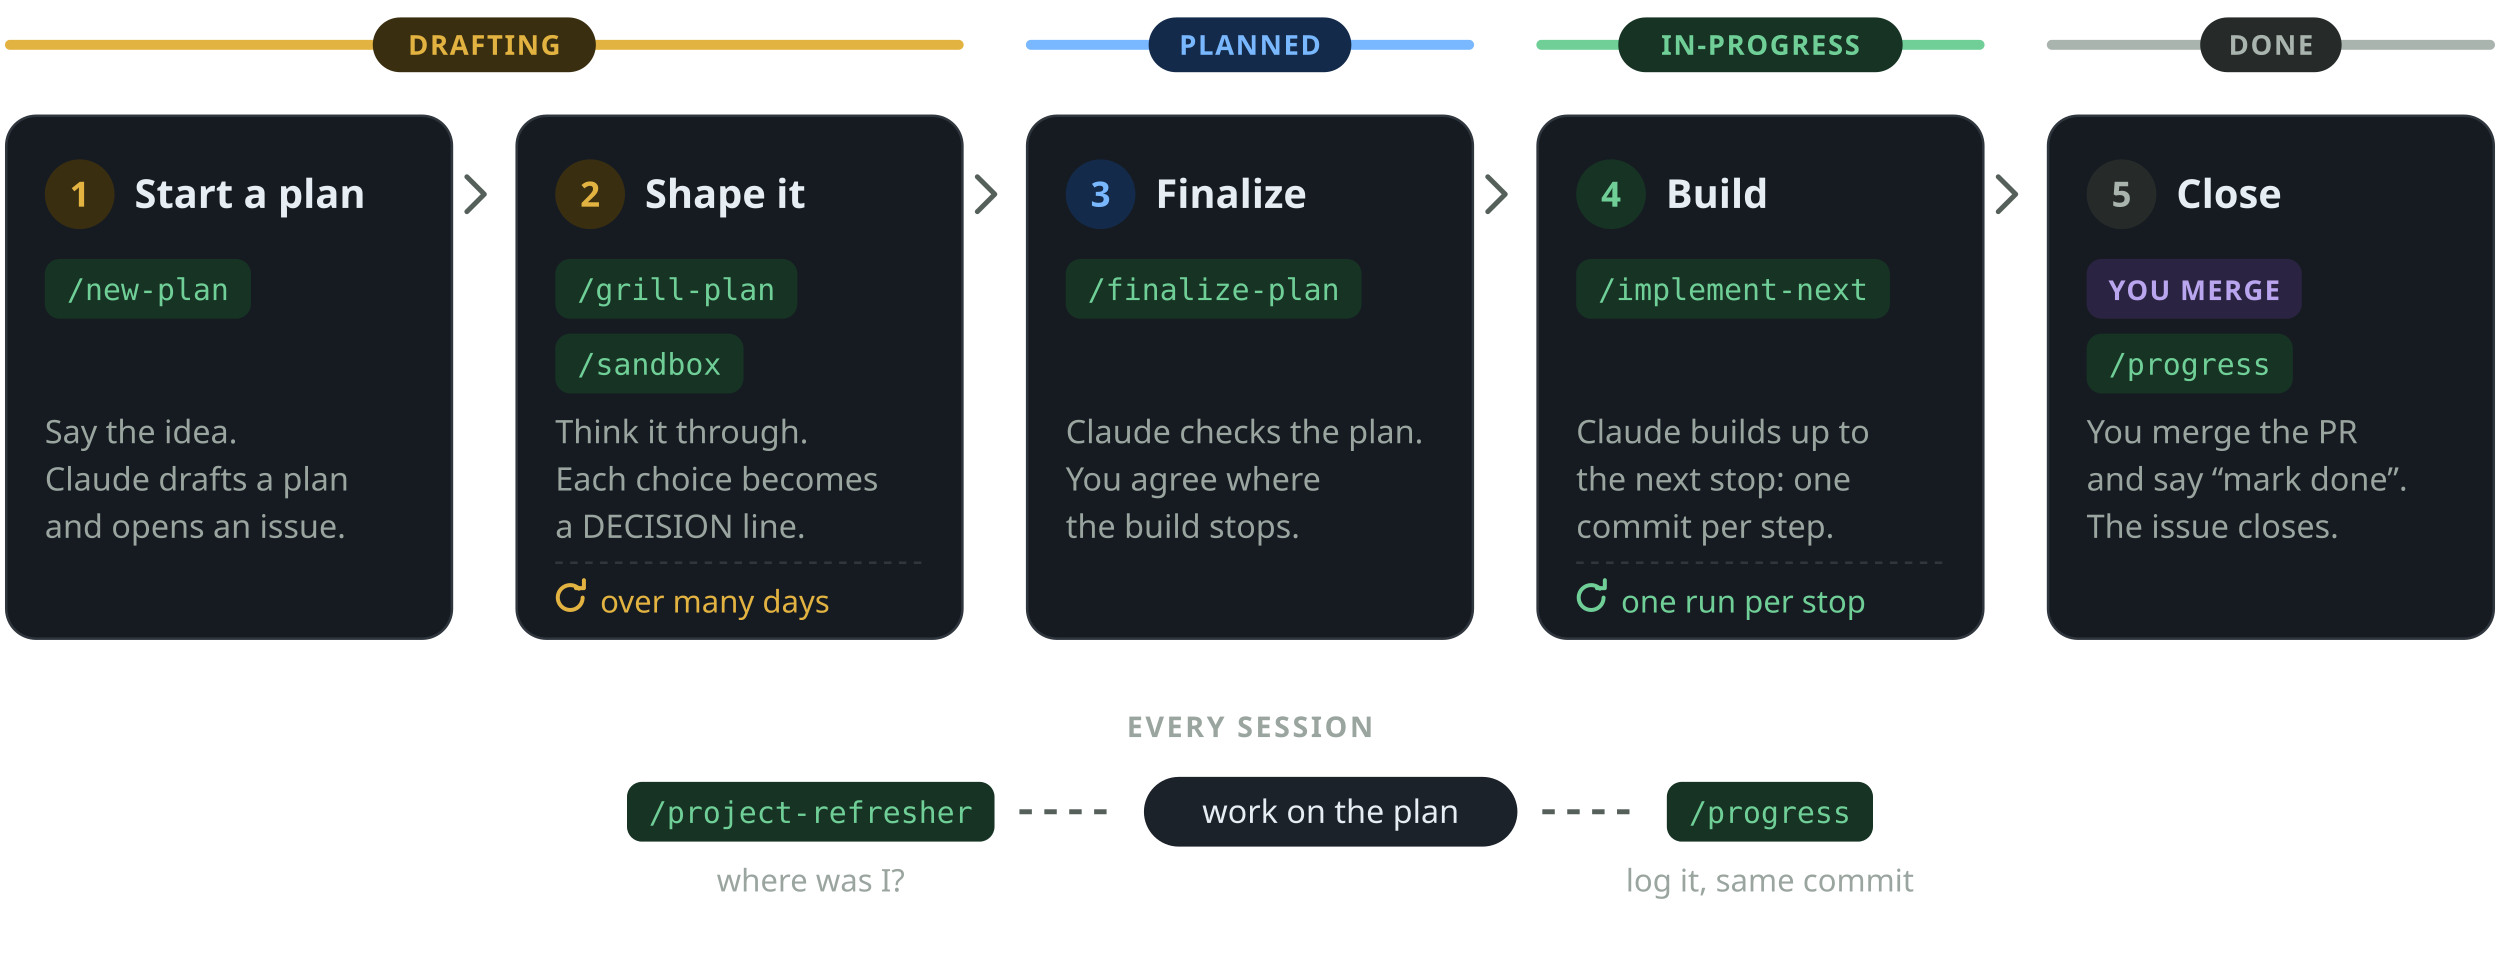
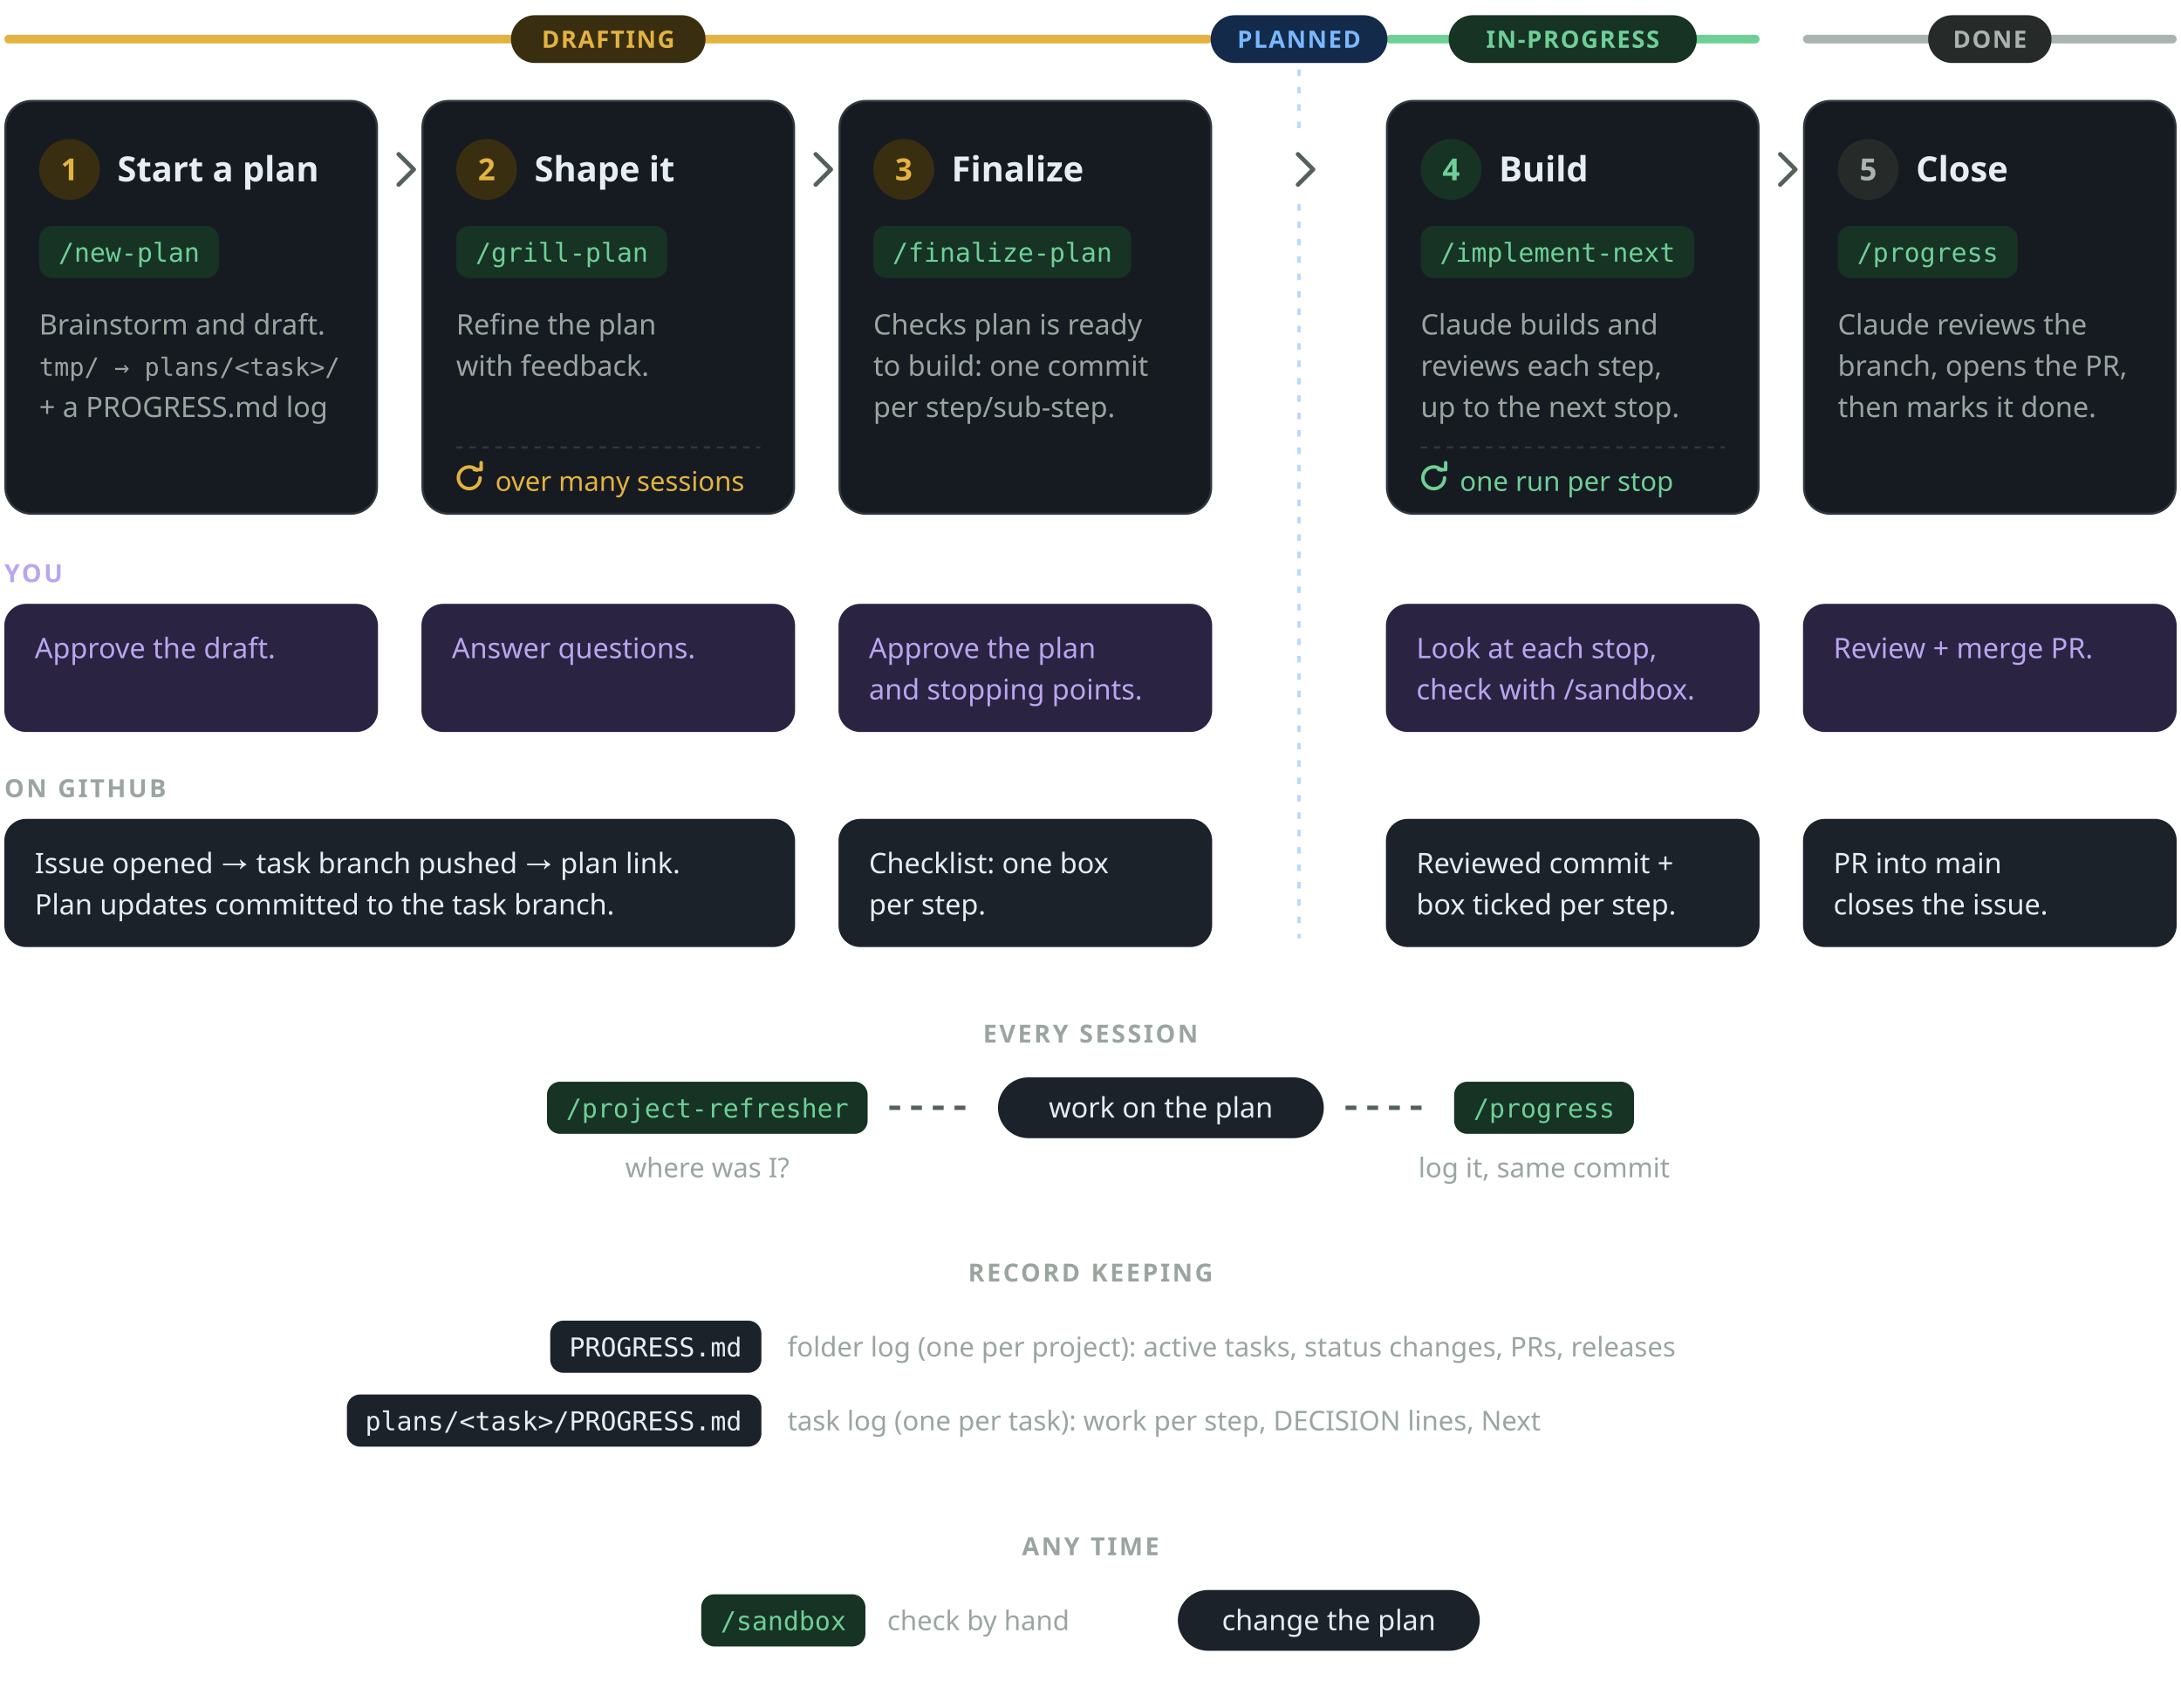
- <svg xmlns="http://www.w3.org/2000/svg" viewBox="-2 -2 1004 392" width="1004" height="392" role="img" aria-label="The life of a task: start a plan, shape it, finalize it, build it in runs, close it.">
-   <rect x="0" y="14" width="385" height="4" rx="2" fill="#e3b341" />
-   <rect x="147.7" y="5" width="89.6" height="22" rx="11" fill="#3a2e10" />
-   <text x="192.5" y="20" font-family="-apple-system, BlinkMacSystemFont, 'Segoe UI', 'Noto Sans', Helvetica, Arial, sans-serif" font-size="11" font-weight="600" fill="#e3b341" text-anchor="middle" letter-spacing=".06em">DRAFTING</text>
-   <rect x="410" y="14" width="180" height="4" rx="2" fill="#79b8ff" />
-   <rect x="459.3" y="5" width="81.4" height="22" rx="11" fill="#132a4a" />
-   <text x="500.0" y="20" font-family="-apple-system, BlinkMacSystemFont, 'Segoe UI', 'Noto Sans', Helvetica, Arial, sans-serif" font-size="11" font-weight="600" fill="#79b8ff" text-anchor="middle" letter-spacing=".06em">PLANNED</text>
-   <rect x="615" y="14" width="180" height="4" rx="2" fill="#6fcf97" />
-   <rect x="647.9" y="5" width="114.2" height="22" rx="11" fill="#163324" />
-   <text x="705.0" y="20" font-family="-apple-system, BlinkMacSystemFont, 'Segoe UI', 'Noto Sans', Helvetica, Arial, sans-serif" font-size="11" font-weight="600" fill="#6fcf97" text-anchor="middle" letter-spacing=".06em">IN-PROGRESS</text>
-   <rect x="820" y="14" width="180" height="4" rx="2" fill="#aab4af" />
-   <rect x="881.6" y="5" width="56.8" height="22" rx="11" fill="#262b29" />
-   <text x="910.0" y="20" font-family="-apple-system, BlinkMacSystemFont, 'Segoe UI', 'Noto Sans', Helvetica, Arial, sans-serif" font-size="11" font-weight="600" fill="#aab4af" text-anchor="middle" letter-spacing=".06em">DONE</text>
-   <rect x="0.5" y="44.5" width="179" height="210" rx="12" fill="#161b22" stroke="#30363d" />
+ <svg xmlns="http://www.w3.org/2000/svg" viewBox="-2 -2 1004 786" width="1004" height="786" role="img" aria-label="The life of a task: start a plan, shape it, finalize it, build it in runs, close it; what you do and what you follow on GitHub at each stage.">
+   <rect x="0" y="14" width="556" height="4" rx="2" fill="#e3b341" />
+   <rect x="556" y="14" width="80" height="4" rx="2" fill="#79b8ff" />
+   <rect x="636" y="14" width="172" height="4" rx="2" fill="#6fcf97" />
+   <rect x="828" y="14" width="172" height="4" rx="2" fill="#aab4af" />
+   <rect x="233.2" y="5" width="89.6" height="22" rx="11" fill="#3a2e10" />
+   <text x="278.0" y="20" font-family="-apple-system, BlinkMacSystemFont, 'Segoe UI', 'Noto Sans', Helvetica, Arial, sans-serif" font-size="11" font-weight="600" fill="#e3b341" text-anchor="middle" letter-spacing=".06em">DRAFTING</text>
+   <rect x="555.3" y="5" width="81.4" height="22" rx="11" fill="#132a4a" />
+   <text x="596.0" y="20" font-family="-apple-system, BlinkMacSystemFont, 'Segoe UI', 'Noto Sans', Helvetica, Arial, sans-serif" font-size="11" font-weight="600" fill="#79b8ff" text-anchor="middle" letter-spacing=".06em">PLANNED</text>
+   <rect x="664.9" y="5" width="114.2" height="22" rx="11" fill="#163324" />
+   <text x="722.0" y="20" font-family="-apple-system, BlinkMacSystemFont, 'Segoe UI', 'Noto Sans', Helvetica, Arial, sans-serif" font-size="11" font-weight="600" fill="#6fcf97" text-anchor="middle" letter-spacing=".06em">IN-PROGRESS</text>
+   <rect x="885.6" y="5" width="56.8" height="22" rx="11" fill="#262b29" />
+   <text x="914.0" y="20" font-family="-apple-system, BlinkMacSystemFont, 'Segoe UI', 'Noto Sans', Helvetica, Arial, sans-serif" font-size="11" font-weight="600" fill="#aab4af" text-anchor="middle" letter-spacing=".06em">DONE</text>
+   <rect x="0.5" y="44.5" width="171" height="190" rx="12" fill="#161b22" stroke="#30363d" />
  <circle cx="30" cy="76" r="14" fill="#3a2e10" />
  <text x="30" y="81" font-family="-apple-system, BlinkMacSystemFont, 'Segoe UI', 'Noto Sans', Helvetica, Arial, sans-serif" font-size="14" font-weight="600" fill="#e3b341" text-anchor="middle">1</text>
  <text x="52" y="81.5" font-family="-apple-system, BlinkMacSystemFont, 'Segoe UI', 'Noto Sans', Helvetica, Arial, sans-serif" font-size="16" font-weight="600" fill="#e6edf3" text-anchor="start">Start a plan</text>
  <rect x="16" y="102" width="82.8" height="24" rx="6" fill="#163324" />
  <text x="57.4" y="118.5" font-family="ui-monospace, SFMono-Regular, Menlo, Consolas, monospace" font-size="12" font-weight="500" fill="#6fcf97" text-anchor="middle">/new-plan</text>
-   <text x="16" y="176" font-family="-apple-system, BlinkMacSystemFont, 'Segoe UI', 'Noto Sans', Helvetica, Arial, sans-serif" font-size="13" font-weight="400" fill="#9aa59f" text-anchor="start">Say the idea.</text>
-   <text x="16" y="195" font-family="-apple-system, BlinkMacSystemFont, 'Segoe UI', 'Noto Sans', Helvetica, Arial, sans-serif" font-size="13" font-weight="400" fill="#9aa59f" text-anchor="start">Claude drafts a plan</text>
-   <text x="16" y="214" font-family="-apple-system, BlinkMacSystemFont, 'Segoe UI', 'Noto Sans', Helvetica, Arial, sans-serif" font-size="13" font-weight="400" fill="#9aa59f" text-anchor="start">and opens an issue.</text>
-   <rect x="205.5" y="44.5" width="179" height="210" rx="12" fill="#161b22" stroke="#30363d" />
-   <circle cx="235" cy="76" r="14" fill="#3a2e10" />
-   <text x="235" y="81" font-family="-apple-system, BlinkMacSystemFont, 'Segoe UI', 'Noto Sans', Helvetica, Arial, sans-serif" font-size="14" font-weight="600" fill="#e3b341" text-anchor="middle">2</text>
-   <text x="257" y="81.5" font-family="-apple-system, BlinkMacSystemFont, 'Segoe UI', 'Noto Sans', Helvetica, Arial, sans-serif" font-size="16" font-weight="600" fill="#e6edf3" text-anchor="start">Shape it</text>
-   <rect x="221" y="102" width="97.2" height="24" rx="6" fill="#163324" />
-   <text x="269.6" y="118.5" font-family="ui-monospace, SFMono-Regular, Menlo, Consolas, monospace" font-size="12" font-weight="500" fill="#6fcf97" text-anchor="middle">/grill-plan</text>
-   <rect x="221" y="132" width="75.6" height="24" rx="6" fill="#163324" />
-   <text x="258.8" y="148.5" font-family="ui-monospace, SFMono-Regular, Menlo, Consolas, monospace" font-size="12" font-weight="500" fill="#6fcf97" text-anchor="middle">/sandbox</text>
-   <text x="221" y="176" font-family="-apple-system, BlinkMacSystemFont, 'Segoe UI', 'Noto Sans', Helvetica, Arial, sans-serif" font-size="13" font-weight="400" fill="#9aa59f" text-anchor="start">Think it through.</text>
-   <text x="221" y="195" font-family="-apple-system, BlinkMacSystemFont, 'Segoe UI', 'Noto Sans', Helvetica, Arial, sans-serif" font-size="13" font-weight="400" fill="#9aa59f" text-anchor="start">Each choice becomes</text>
-   <text x="221" y="214" font-family="-apple-system, BlinkMacSystemFont, 'Segoe UI', 'Noto Sans', Helvetica, Arial, sans-serif" font-size="13" font-weight="400" fill="#9aa59f" text-anchor="start">a DECISION line.</text>
-   <line x1="221" y1="224" x2="369" y2="224" stroke="#30363d" stroke-dasharray="3 3" />
-   <path d="M232 238 a5 5 0 1 1 -1.5 -3.6" fill="none" stroke="#e3b341" stroke-width="1.6" stroke-linecap="round" />
-   <path d="M232.5 231 v3.2 h-3.2" fill="none" stroke="#e3b341" stroke-width="1.6" stroke-linecap="round" stroke-linejoin="round" />
-   <text x="239" y="244" font-family="-apple-system, BlinkMacSystemFont, 'Segoe UI', 'Noto Sans', Helvetica, Arial, sans-serif" font-size="12.5" font-weight="500" fill="#e3b341" text-anchor="start">over many days</text>
-   <path d="M185.5 69 l7 7 l-7 7" fill="none" stroke="#56605b" stroke-width="2" stroke-linecap="round" stroke-linejoin="round" />
-   <rect x="410.5" y="44.5" width="179" height="210" rx="12" fill="#161b22" stroke="#30363d" />
-   <circle cx="440" cy="76" r="14" fill="#132a4a" />
-   <text x="440" y="81" font-family="-apple-system, BlinkMacSystemFont, 'Segoe UI', 'Noto Sans', Helvetica, Arial, sans-serif" font-size="14" font-weight="600" fill="#79b8ff" text-anchor="middle">3</text>
-   <text x="462" y="81.5" font-family="-apple-system, BlinkMacSystemFont, 'Segoe UI', 'Noto Sans', Helvetica, Arial, sans-serif" font-size="16" font-weight="600" fill="#e6edf3" text-anchor="start">Finalize</text>
-   <rect x="426" y="102" width="118.8" height="24" rx="6" fill="#163324" />
-   <text x="485.4" y="118.5" font-family="ui-monospace, SFMono-Regular, Menlo, Consolas, monospace" font-size="12" font-weight="500" fill="#6fcf97" text-anchor="middle">/finalize-plan</text>
-   <text x="426" y="176" font-family="-apple-system, BlinkMacSystemFont, 'Segoe UI', 'Noto Sans', Helvetica, Arial, sans-serif" font-size="13" font-weight="400" fill="#9aa59f" text-anchor="start">Claude checks the plan.</text>
-   <text x="426" y="195" font-family="-apple-system, BlinkMacSystemFont, 'Segoe UI', 'Noto Sans', Helvetica, Arial, sans-serif" font-size="13" font-weight="400" fill="#9aa59f" text-anchor="start">You agree where</text>
-   <text x="426" y="214" font-family="-apple-system, BlinkMacSystemFont, 'Segoe UI', 'Noto Sans', Helvetica, Arial, sans-serif" font-size="13" font-weight="400" fill="#9aa59f" text-anchor="start">the build stops.</text>
-   <path d="M390.5 69 l7 7 l-7 7" fill="none" stroke="#56605b" stroke-width="2" stroke-linecap="round" stroke-linejoin="round" />
-   <rect x="615.5" y="44.5" width="179" height="210" rx="12" fill="#161b22" stroke="#30363d" />
-   <circle cx="645" cy="76" r="14" fill="#163324" />
-   <text x="645" y="81" font-family="-apple-system, BlinkMacSystemFont, 'Segoe UI', 'Noto Sans', Helvetica, Arial, sans-serif" font-size="14" font-weight="600" fill="#6fcf97" text-anchor="middle">4</text>
-   <text x="667" y="81.5" font-family="-apple-system, BlinkMacSystemFont, 'Segoe UI', 'Noto Sans', Helvetica, Arial, sans-serif" font-size="16" font-weight="600" fill="#e6edf3" text-anchor="start">Build</text>
-   <rect x="631" y="102" width="126.0" height="24" rx="6" fill="#163324" />
-   <text x="694.0" y="118.5" font-family="ui-monospace, SFMono-Regular, Menlo, Consolas, monospace" font-size="12" font-weight="500" fill="#6fcf97" text-anchor="middle">/implement-next</text>
-   <text x="631" y="176" font-family="-apple-system, BlinkMacSystemFont, 'Segoe UI', 'Noto Sans', Helvetica, Arial, sans-serif" font-size="13" font-weight="400" fill="#9aa59f" text-anchor="start">Claude builds up to</text>
-   <text x="631" y="195" font-family="-apple-system, BlinkMacSystemFont, 'Segoe UI', 'Noto Sans', Helvetica, Arial, sans-serif" font-size="13" font-weight="400" fill="#9aa59f" text-anchor="start">the next stop: one</text>
-   <text x="631" y="214" font-family="-apple-system, BlinkMacSystemFont, 'Segoe UI', 'Noto Sans', Helvetica, Arial, sans-serif" font-size="13" font-weight="400" fill="#9aa59f" text-anchor="start">commit per step.</text>
-   <line x1="631" y1="224" x2="779" y2="224" stroke="#30363d" stroke-dasharray="3 3" />
-   <path d="M642 238 a5 5 0 1 1 -1.5 -3.6" fill="none" stroke="#6fcf97" stroke-width="1.6" stroke-linecap="round" />
-   <path d="M642.5 231 v3.2 h-3.2" fill="none" stroke="#6fcf97" stroke-width="1.6" stroke-linecap="round" stroke-linejoin="round" />
-   <text x="649" y="244" font-family="-apple-system, BlinkMacSystemFont, 'Segoe UI', 'Noto Sans', Helvetica, Arial, sans-serif" font-size="12.5" font-weight="500" fill="#6fcf97" text-anchor="start">one run per stop</text>
+   <text x="16" y="152" font-family="-apple-system, BlinkMacSystemFont, 'Segoe UI', 'Noto Sans', Helvetica, Arial, sans-serif" font-size="13" font-weight="400" fill="#9aa59f" text-anchor="start">Brainstorm and draft.</text>
+   <text x="16" y="171" font-family="ui-monospace, SFMono-Regular, Menlo, Consolas, monospace" font-size="11.5" font-weight="500" fill="#9aa59f" text-anchor="start">tmp/ → plans/&lt;task&gt;/</text>
+   <text x="16" y="190" font-family="-apple-system, BlinkMacSystemFont, 'Segoe UI', 'Noto Sans', Helvetica, Arial, sans-serif" font-size="13" font-weight="400" fill="#9aa59f" text-anchor="start">+ a PROGRESS.md log</text>
+   <rect x="192.5" y="44.5" width="171" height="190" rx="12" fill="#161b22" stroke="#30363d" />
+   <circle cx="222" cy="76" r="14" fill="#3a2e10" />
+   <text x="222" y="81" font-family="-apple-system, BlinkMacSystemFont, 'Segoe UI', 'Noto Sans', Helvetica, Arial, sans-serif" font-size="14" font-weight="600" fill="#e3b341" text-anchor="middle">2</text>
+   <text x="244" y="81.5" font-family="-apple-system, BlinkMacSystemFont, 'Segoe UI', 'Noto Sans', Helvetica, Arial, sans-serif" font-size="16" font-weight="600" fill="#e6edf3" text-anchor="start">Shape it</text>
+   <rect x="208" y="102" width="97.2" height="24" rx="6" fill="#163324" />
+   <text x="256.6" y="118.5" font-family="ui-monospace, SFMono-Regular, Menlo, Consolas, monospace" font-size="12" font-weight="500" fill="#6fcf97" text-anchor="middle">/grill-plan</text>
+   <text x="208" y="152" font-family="-apple-system, BlinkMacSystemFont, 'Segoe UI', 'Noto Sans', Helvetica, Arial, sans-serif" font-size="13" font-weight="400" fill="#9aa59f" text-anchor="start">Refine the plan</text>
+   <text x="208" y="171" font-family="-apple-system, BlinkMacSystemFont, 'Segoe UI', 'Noto Sans', Helvetica, Arial, sans-serif" font-size="13" font-weight="400" fill="#9aa59f" text-anchor="start">with feedback.</text>
+   <line x1="208" y1="204" x2="348" y2="204" stroke="#30363d" stroke-dasharray="3 3" />
+   <path d="M219 218 a5 5 0 1 1 -1.5 -3.6" fill="none" stroke="#e3b341" stroke-width="1.6" stroke-linecap="round" />
+   <path d="M219.5 211 v3.2 h-3.2" fill="none" stroke="#e3b341" stroke-width="1.6" stroke-linecap="round" stroke-linejoin="round" />
+   <text x="226" y="224" font-family="-apple-system, BlinkMacSystemFont, 'Segoe UI', 'Noto Sans', Helvetica, Arial, sans-serif" font-size="12.5" font-weight="500" fill="#e3b341" text-anchor="start">over many sessions</text>
+   <path d="M181.5 69 l7 7 l-7 7" fill="none" stroke="#56605b" stroke-width="2" stroke-linecap="round" stroke-linejoin="round" />
+   <rect x="384.5" y="44.5" width="171" height="190" rx="12" fill="#161b22" stroke="#30363d" />
+   <circle cx="414" cy="76" r="14" fill="#3a2e10" />
+   <text x="414" y="81" font-family="-apple-system, BlinkMacSystemFont, 'Segoe UI', 'Noto Sans', Helvetica, Arial, sans-serif" font-size="14" font-weight="600" fill="#e3b341" text-anchor="middle">3</text>
+   <text x="436" y="81.5" font-family="-apple-system, BlinkMacSystemFont, 'Segoe UI', 'Noto Sans', Helvetica, Arial, sans-serif" font-size="16" font-weight="600" fill="#e6edf3" text-anchor="start">Finalize</text>
+   <rect x="400" y="102" width="118.8" height="24" rx="6" fill="#163324" />
+   <text x="459.4" y="118.5" font-family="ui-monospace, SFMono-Regular, Menlo, Consolas, monospace" font-size="12" font-weight="500" fill="#6fcf97" text-anchor="middle">/finalize-plan</text>
+   <text x="400" y="152" font-family="-apple-system, BlinkMacSystemFont, 'Segoe UI', 'Noto Sans', Helvetica, Arial, sans-serif" font-size="13" font-weight="400" fill="#9aa59f" text-anchor="start">Checks plan is ready</text>
+   <text x="400" y="171" font-family="-apple-system, BlinkMacSystemFont, 'Segoe UI', 'Noto Sans', Helvetica, Arial, sans-serif" font-size="13" font-weight="400" fill="#9aa59f" text-anchor="start">to build: one commit</text>
+   <text x="400" y="190" font-family="-apple-system, BlinkMacSystemFont, 'Segoe UI', 'Noto Sans', Helvetica, Arial, sans-serif" font-size="13" font-weight="400" fill="#9aa59f" text-anchor="start">per step/sub-step.</text>
+   <path d="M373.5 69 l7 7 l-7 7" fill="none" stroke="#56605b" stroke-width="2" stroke-linecap="round" stroke-linejoin="round" />
+   <rect x="636.5" y="44.5" width="171" height="190" rx="12" fill="#161b22" stroke="#30363d" />
+   <circle cx="666" cy="76" r="14" fill="#163324" />
+   <text x="666" y="81" font-family="-apple-system, BlinkMacSystemFont, 'Segoe UI', 'Noto Sans', Helvetica, Arial, sans-serif" font-size="14" font-weight="600" fill="#6fcf97" text-anchor="middle">4</text>
+   <text x="688" y="81.5" font-family="-apple-system, BlinkMacSystemFont, 'Segoe UI', 'Noto Sans', Helvetica, Arial, sans-serif" font-size="16" font-weight="600" fill="#e6edf3" text-anchor="start">Build</text>
+   <rect x="652" y="102" width="126.0" height="24" rx="6" fill="#163324" />
+   <text x="715.0" y="118.5" font-family="ui-monospace, SFMono-Regular, Menlo, Consolas, monospace" font-size="12" font-weight="500" fill="#6fcf97" text-anchor="middle">/implement-next</text>
+   <text x="652" y="152" font-family="-apple-system, BlinkMacSystemFont, 'Segoe UI', 'Noto Sans', Helvetica, Arial, sans-serif" font-size="13" font-weight="400" fill="#9aa59f" text-anchor="start">Claude builds and</text>
+   <text x="652" y="171" font-family="-apple-system, BlinkMacSystemFont, 'Segoe UI', 'Noto Sans', Helvetica, Arial, sans-serif" font-size="13" font-weight="400" fill="#9aa59f" text-anchor="start">reviews each step,</text>
+   <text x="652" y="190" font-family="-apple-system, BlinkMacSystemFont, 'Segoe UI', 'Noto Sans', Helvetica, Arial, sans-serif" font-size="13" font-weight="400" fill="#9aa59f" text-anchor="start">up to the next stop.</text>
+   <line x1="652" y1="204" x2="792" y2="204" stroke="#30363d" stroke-dasharray="3 3" />
+   <path d="M663 218 a5 5 0 1 1 -1.5 -3.6" fill="none" stroke="#6fcf97" stroke-width="1.6" stroke-linecap="round" />
+   <path d="M663.5 211 v3.2 h-3.2" fill="none" stroke="#6fcf97" stroke-width="1.6" stroke-linecap="round" stroke-linejoin="round" />
+   <text x="670" y="224" font-family="-apple-system, BlinkMacSystemFont, 'Segoe UI', 'Noto Sans', Helvetica, Arial, sans-serif" font-size="12.5" font-weight="500" fill="#6fcf97" text-anchor="start">one run per stop</text>
  <path d="M595.5 69 l7 7 l-7 7" fill="none" stroke="#56605b" stroke-width="2" stroke-linecap="round" stroke-linejoin="round" />
-   <rect x="820.5" y="44.5" width="179" height="210" rx="12" fill="#161b22" stroke="#30363d" />
-   <circle cx="850" cy="76" r="14" fill="#262b29" />
-   <text x="850" y="81" font-family="-apple-system, BlinkMacSystemFont, 'Segoe UI', 'Noto Sans', Helvetica, Arial, sans-serif" font-size="14" font-weight="600" fill="#aab4af" text-anchor="middle">5</text>
-   <text x="872" y="81.5" font-family="-apple-system, BlinkMacSystemFont, 'Segoe UI', 'Noto Sans', Helvetica, Arial, sans-serif" font-size="16" font-weight="600" fill="#e6edf3" text-anchor="start">Close</text>
-   <rect x="836" y="102" width="86.4" height="24" rx="6" fill="#2b2342" />
-   <text x="879.2" y="118.5" font-family="-apple-system, BlinkMacSystemFont, 'Segoe UI', 'Noto Sans', Helvetica, Arial, sans-serif" font-size="11" font-weight="600" fill="#b9a6ef" text-anchor="middle" letter-spacing=".05em">YOU MERGE</text>
-   <rect x="836" y="132" width="82.8" height="24" rx="6" fill="#163324" />
-   <text x="877.4" y="148.5" font-family="ui-monospace, SFMono-Regular, Menlo, Consolas, monospace" font-size="12" font-weight="500" fill="#6fcf97" text-anchor="middle">/progress</text>
-   <text x="836" y="176" font-family="-apple-system, BlinkMacSystemFont, 'Segoe UI', 'Noto Sans', Helvetica, Arial, sans-serif" font-size="13" font-weight="400" fill="#9aa59f" text-anchor="start">You merge the PR</text>
-   <text x="836" y="195" font-family="-apple-system, BlinkMacSystemFont, 'Segoe UI', 'Noto Sans', Helvetica, Arial, sans-serif" font-size="13" font-weight="400" fill="#9aa59f" text-anchor="start">and say “mark done”.</text>
-   <text x="836" y="214" font-family="-apple-system, BlinkMacSystemFont, 'Segoe UI', 'Noto Sans', Helvetica, Arial, sans-serif" font-size="13" font-weight="400" fill="#9aa59f" text-anchor="start">The issue closes.</text>
-   <path d="M800.5 69 l7 7 l-7 7" fill="none" stroke="#56605b" stroke-width="2" stroke-linecap="round" stroke-linejoin="round" />
-   <text x="500.0" y="294" font-family="-apple-system, BlinkMacSystemFont, 'Segoe UI', 'Noto Sans', Helvetica, Arial, sans-serif" font-size="11.5" font-weight="600" fill="#9aa59f" text-anchor="middle" letter-spacing=".09em">EVERY SESSION</text>
+   <rect x="828.5" y="44.5" width="171" height="190" rx="12" fill="#161b22" stroke="#30363d" />
+   <circle cx="858" cy="76" r="14" fill="#262b29" />
+   <text x="858" y="81" font-family="-apple-system, BlinkMacSystemFont, 'Segoe UI', 'Noto Sans', Helvetica, Arial, sans-serif" font-size="14" font-weight="600" fill="#aab4af" text-anchor="middle">5</text>
+   <text x="880" y="81.5" font-family="-apple-system, BlinkMacSystemFont, 'Segoe UI', 'Noto Sans', Helvetica, Arial, sans-serif" font-size="16" font-weight="600" fill="#e6edf3" text-anchor="start">Close</text>
+   <rect x="844" y="102" width="82.8" height="24" rx="6" fill="#163324" />
+   <text x="885.4" y="118.5" font-family="ui-monospace, SFMono-Regular, Menlo, Consolas, monospace" font-size="12" font-weight="500" fill="#6fcf97" text-anchor="middle">/progress</text>
+   <text x="844" y="152" font-family="-apple-system, BlinkMacSystemFont, 'Segoe UI', 'Noto Sans', Helvetica, Arial, sans-serif" font-size="13" font-weight="400" fill="#9aa59f" text-anchor="start">Claude reviews the</text>
+   <text x="844" y="171" font-family="-apple-system, BlinkMacSystemFont, 'Segoe UI', 'Noto Sans', Helvetica, Arial, sans-serif" font-size="13" font-weight="400" fill="#9aa59f" text-anchor="start">branch, opens the PR,</text>
+   <text x="844" y="190" font-family="-apple-system, BlinkMacSystemFont, 'Segoe UI', 'Noto Sans', Helvetica, Arial, sans-serif" font-size="13" font-weight="400" fill="#9aa59f" text-anchor="start">then marks it done.</text>
+   <path d="M817.5 69 l7 7 l-7 7" fill="none" stroke="#56605b" stroke-width="2" stroke-linecap="round" stroke-linejoin="round" />
+   <text x="0" y="266" font-family="-apple-system, BlinkMacSystemFont, 'Segoe UI', 'Noto Sans', Helvetica, Arial, sans-serif" font-size="11.5" font-weight="600" fill="#b9a6ef" text-anchor="start" letter-spacing=".09em">YOU</text>
+   <rect x="0" y="276" width="172" height="59" rx="10" fill="#2b2342" />
+   <text x="14" y="301" font-family="-apple-system, BlinkMacSystemFont, 'Segoe UI', 'Noto Sans', Helvetica, Arial, sans-serif" font-size="13" font-weight="500" fill="#b9a6ef" text-anchor="start">Approve the draft.</text>
+   <rect x="192" y="276" width="172" height="59" rx="10" fill="#2b2342" />
+   <text x="206" y="301" font-family="-apple-system, BlinkMacSystemFont, 'Segoe UI', 'Noto Sans', Helvetica, Arial, sans-serif" font-size="13" font-weight="500" fill="#b9a6ef" text-anchor="start">Answer questions.</text>
+   <rect x="384" y="276" width="172" height="59" rx="10" fill="#2b2342" />
+   <text x="398" y="301" font-family="-apple-system, BlinkMacSystemFont, 'Segoe UI', 'Noto Sans', Helvetica, Arial, sans-serif" font-size="13" font-weight="500" fill="#b9a6ef" text-anchor="start">Approve the plan</text>
+   <text x="398" y="320" font-family="-apple-system, BlinkMacSystemFont, 'Segoe UI', 'Noto Sans', Helvetica, Arial, sans-serif" font-size="13" font-weight="500" fill="#b9a6ef" text-anchor="start">and stopping points.</text>
+   <rect x="636" y="276" width="172" height="59" rx="10" fill="#2b2342" />
+   <text x="650" y="301" font-family="-apple-system, BlinkMacSystemFont, 'Segoe UI', 'Noto Sans', Helvetica, Arial, sans-serif" font-size="13" font-weight="500" fill="#b9a6ef" text-anchor="start">Look at each stop,</text>
+   <text x="650" y="320" font-family="-apple-system, BlinkMacSystemFont, 'Segoe UI', 'Noto Sans', Helvetica, Arial, sans-serif" font-size="13" font-weight="500" fill="#b9a6ef" text-anchor="start">check with /sandbox.</text>
+   <rect x="828" y="276" width="172" height="59" rx="10" fill="#2b2342" />
+   <text x="842" y="301" font-family="-apple-system, BlinkMacSystemFont, 'Segoe UI', 'Noto Sans', Helvetica, Arial, sans-serif" font-size="13" font-weight="500" fill="#b9a6ef" text-anchor="start">Review + merge PR.</text>
+   <text x="0" y="365" font-family="-apple-system, BlinkMacSystemFont, 'Segoe UI', 'Noto Sans', Helvetica, Arial, sans-serif" font-size="11.5" font-weight="600" fill="#9aa59f" text-anchor="start" letter-spacing=".09em">ON GITHUB</text>
+   <rect x="0" y="375" width="364" height="59" rx="10" fill="#1c2229" />
+   <text x="14" y="400" font-family="-apple-system, BlinkMacSystemFont, 'Segoe UI', 'Noto Sans', Helvetica, Arial, sans-serif" font-size="13" font-weight="400" fill="#e6edf3" text-anchor="start">Issue opened → task branch pushed → plan link.</text>
+   <text x="14" y="419" font-family="-apple-system, BlinkMacSystemFont, 'Segoe UI', 'Noto Sans', Helvetica, Arial, sans-serif" font-size="13" font-weight="400" fill="#e6edf3" text-anchor="start">Plan updates committed to the task branch.</text>
+   <rect x="384" y="375" width="172" height="59" rx="10" fill="#1c2229" />
+   <text x="398" y="400" font-family="-apple-system, BlinkMacSystemFont, 'Segoe UI', 'Noto Sans', Helvetica, Arial, sans-serif" font-size="13" font-weight="400" fill="#e6edf3" text-anchor="start">Checklist: one box</text>
+   <text x="398" y="419" font-family="-apple-system, BlinkMacSystemFont, 'Segoe UI', 'Noto Sans', Helvetica, Arial, sans-serif" font-size="13" font-weight="400" fill="#e6edf3" text-anchor="start">per step.</text>
+   <rect x="636" y="375" width="172" height="59" rx="10" fill="#1c2229" />
+   <text x="650" y="400" font-family="-apple-system, BlinkMacSystemFont, 'Segoe UI', 'Noto Sans', Helvetica, Arial, sans-serif" font-size="13" font-weight="400" fill="#e6edf3" text-anchor="start">Reviewed commit +</text>
+   <text x="650" y="419" font-family="-apple-system, BlinkMacSystemFont, 'Segoe UI', 'Noto Sans', Helvetica, Arial, sans-serif" font-size="13" font-weight="400" fill="#e6edf3" text-anchor="start">box ticked per step.</text>
+   <rect x="828" y="375" width="172" height="59" rx="10" fill="#1c2229" />
+   <text x="842" y="400" font-family="-apple-system, BlinkMacSystemFont, 'Segoe UI', 'Noto Sans', Helvetica, Arial, sans-serif" font-size="13" font-weight="400" fill="#e6edf3" text-anchor="start">PR into main</text>
+   <text x="842" y="419" font-family="-apple-system, BlinkMacSystemFont, 'Segoe UI', 'Noto Sans', Helvetica, Arial, sans-serif" font-size="13" font-weight="400" fill="#e6edf3" text-anchor="start">closes the issue.</text>
+   <line x1="596.0" y1="30" x2="596.0" y2="62" stroke="#79b8ff" stroke-width="1.5" stroke-dasharray="3 5" opacity=".55" />
+   <line x1="596.0" y1="92" x2="596.0" y2="430" stroke="#79b8ff" stroke-width="1.5" stroke-dasharray="3 5" opacity=".55" />
+   <text x="500.0" y="478" font-family="-apple-system, BlinkMacSystemFont, 'Segoe UI', 'Noto Sans', Helvetica, Arial, sans-serif" font-size="11.5" font-weight="600" fill="#9aa59f" text-anchor="middle" letter-spacing=".09em">EVERY SESSION</text>
  <g transform="translate(249.8 0)">
-     <rect x="0" y="312" width="147.6" height="24" rx="6" fill="#163324" />
-     <text x="73.8" y="328.5" font-family="ui-monospace, SFMono-Regular, Menlo, Consolas, monospace" font-size="12" font-weight="500" fill="#6fcf97" text-anchor="middle">/project-refresher</text>
+     <rect x="0" y="496" width="147.6" height="24" rx="6" fill="#163324" />
+     <text x="73.8" y="512.5" font-family="ui-monospace, SFMono-Regular, Menlo, Consolas, monospace" font-size="12" font-weight="500" fill="#6fcf97" text-anchor="middle">/project-refresher</text>
  </g>
-   <text x="323.6" y="356" font-family="-apple-system, BlinkMacSystemFont, 'Segoe UI', 'Noto Sans', Helvetica, Arial, sans-serif" font-size="12.5" font-weight="400" fill="#9aa59f" text-anchor="middle">where was I?</text>
-   <line x1="407.4" y1="324" x2="447.4" y2="324" stroke="#56605b" stroke-width="2" stroke-dasharray="5 5" />
-   <rect x="457.4" y="310" width="150" height="28" rx="14" fill="#1c2229" />
-   <text x="532.4" y="328.5" font-family="-apple-system, BlinkMacSystemFont, 'Segoe UI', 'Noto Sans', Helvetica, Arial, sans-serif" font-size="13" font-weight="400" fill="#e6edf3" text-anchor="middle">work on the plan</text>
-   <line x1="617.4" y1="324" x2="657.4" y2="324" stroke="#56605b" stroke-width="2" stroke-dasharray="5 5" />
+   <text x="323.6" y="540" font-family="-apple-system, BlinkMacSystemFont, 'Segoe UI', 'Noto Sans', Helvetica, Arial, sans-serif" font-size="12.5" font-weight="400" fill="#9aa59f" text-anchor="middle">where was I?</text>
+   <line x1="407.4" y1="508" x2="447.4" y2="508" stroke="#56605b" stroke-width="2" stroke-dasharray="5 5" />
+   <rect x="457.4" y="494" width="150" height="28" rx="14" fill="#1c2229" />
+   <text x="532.4" y="512.5" font-family="-apple-system, BlinkMacSystemFont, 'Segoe UI', 'Noto Sans', Helvetica, Arial, sans-serif" font-size="13" font-weight="400" fill="#e6edf3" text-anchor="middle">work on the plan</text>
+   <line x1="617.4" y1="508" x2="657.4" y2="508" stroke="#56605b" stroke-width="2" stroke-dasharray="5 5" />
  <g transform="translate(667.4 0)">
-     <rect x="0" y="312" width="82.8" height="24" rx="6" fill="#163324" />
-     <text x="41.4" y="328.5" font-family="ui-monospace, SFMono-Regular, Menlo, Consolas, monospace" font-size="12" font-weight="500" fill="#6fcf97" text-anchor="middle">/progress</text>
+     <rect x="0" y="496" width="82.8" height="24" rx="6" fill="#163324" />
+     <text x="41.4" y="512.5" font-family="ui-monospace, SFMono-Regular, Menlo, Consolas, monospace" font-size="12" font-weight="500" fill="#6fcf97" text-anchor="middle">/progress</text>
  </g>
-   <text x="708.8" y="356" font-family="-apple-system, BlinkMacSystemFont, 'Segoe UI', 'Noto Sans', Helvetica, Arial, sans-serif" font-size="12.5" font-weight="400" fill="#9aa59f" text-anchor="middle">log it, same commit</text>
+   <text x="708.8" y="540" font-family="-apple-system, BlinkMacSystemFont, 'Segoe UI', 'Noto Sans', Helvetica, Arial, sans-serif" font-size="12.5" font-weight="400" fill="#9aa59f" text-anchor="middle">log it, same commit</text>
+   <text x="500.0" y="588" font-family="-apple-system, BlinkMacSystemFont, 'Segoe UI', 'Noto Sans', Helvetica, Arial, sans-serif" font-size="11.5" font-weight="600" fill="#9aa59f" text-anchor="middle" letter-spacing=".09em">RECORD KEEPING</text>
+   <rect x="251.3" y="606" width="97.2" height="24" rx="6" fill="#1c2229" />
+   <text x="339.5" y="622.5" font-family="ui-monospace, SFMono-Regular, Menlo, Consolas, monospace" font-size="12" font-weight="500" fill="#e6edf3" text-anchor="end">PROGRESS.md</text>
+   <text x="360.5" y="622.5" font-family="-apple-system, BlinkMacSystemFont, 'Segoe UI', 'Noto Sans', Helvetica, Arial, sans-serif" font-size="12.5" font-weight="400" fill="#9aa59f" text-anchor="start">folder log (one per project): active tasks, status changes, PRs, releases</text>
+   <rect x="157.7" y="640" width="190.8" height="24" rx="6" fill="#1c2229" />
+   <text x="339.5" y="656.5" font-family="ui-monospace, SFMono-Regular, Menlo, Consolas, monospace" font-size="12" font-weight="500" fill="#e6edf3" text-anchor="end">plans/&lt;task&gt;/PROGRESS.md</text>
+   <text x="360.5" y="656.5" font-family="-apple-system, BlinkMacSystemFont, 'Segoe UI', 'Noto Sans', Helvetica, Arial, sans-serif" font-size="12.5" font-weight="400" fill="#9aa59f" text-anchor="start">task log (one per task): work per step, DECISION lines, Next</text>
+   <text x="500.0" y="714" font-family="-apple-system, BlinkMacSystemFont, 'Segoe UI', 'Noto Sans', Helvetica, Arial, sans-serif" font-size="11.5" font-weight="600" fill="#9aa59f" text-anchor="middle" letter-spacing=".09em">ANY TIME</text>
+   <g transform="translate(320.8 0)">
+     <rect x="0" y="732" width="75.6" height="24" rx="6" fill="#163324" />
+     <text x="37.8" y="748.5" font-family="ui-monospace, SFMono-Regular, Menlo, Consolas, monospace" font-size="12" font-weight="500" fill="#6fcf97" text-anchor="middle">/sandbox</text>
+   </g>
+   <text x="406.4" y="748.5" font-family="-apple-system, BlinkMacSystemFont, 'Segoe UI', 'Noto Sans', Helvetica, Arial, sans-serif" font-size="12.5" font-weight="400" fill="#9aa59f" text-anchor="start">check by hand</text>
+   <rect x="540.2" y="730" width="139.0" height="28" rx="14" fill="#1c2229" />
+   <text x="609.7" y="748.5" font-family="-apple-system, BlinkMacSystemFont, 'Segoe UI', 'Noto Sans', Helvetica, Arial, sans-serif" font-size="13" font-weight="400" fill="#e6edf3" text-anchor="middle">change the plan</text>
</svg>
